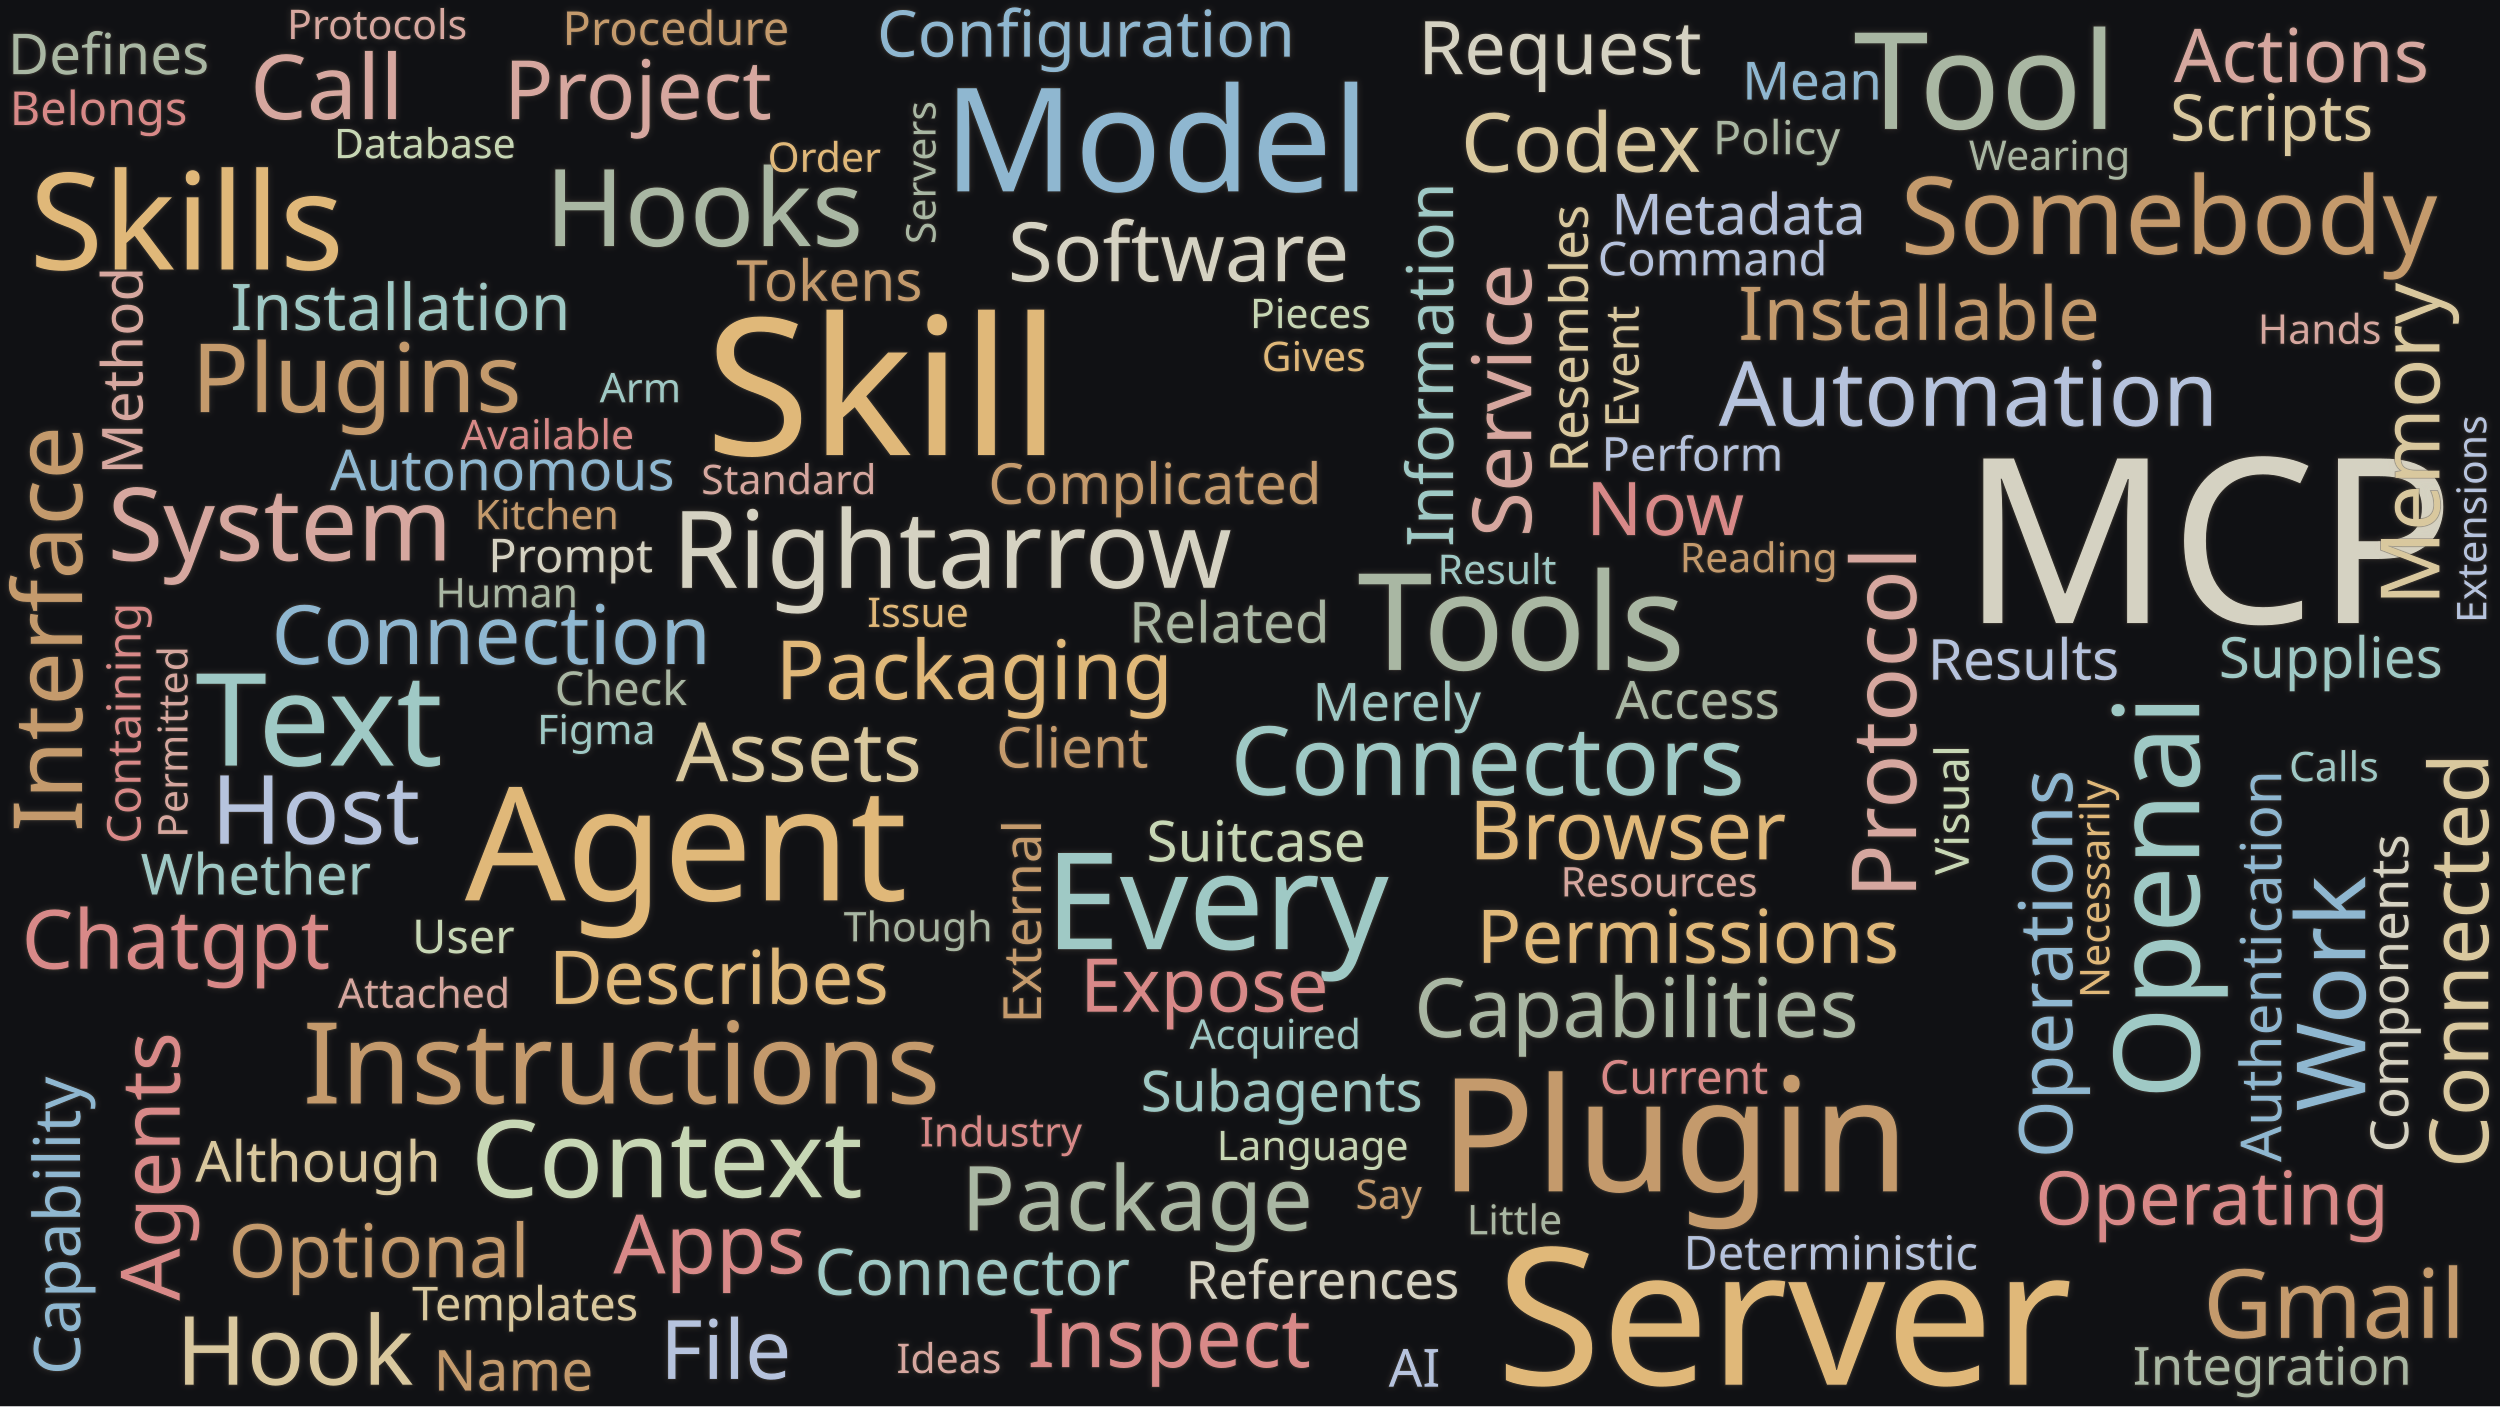
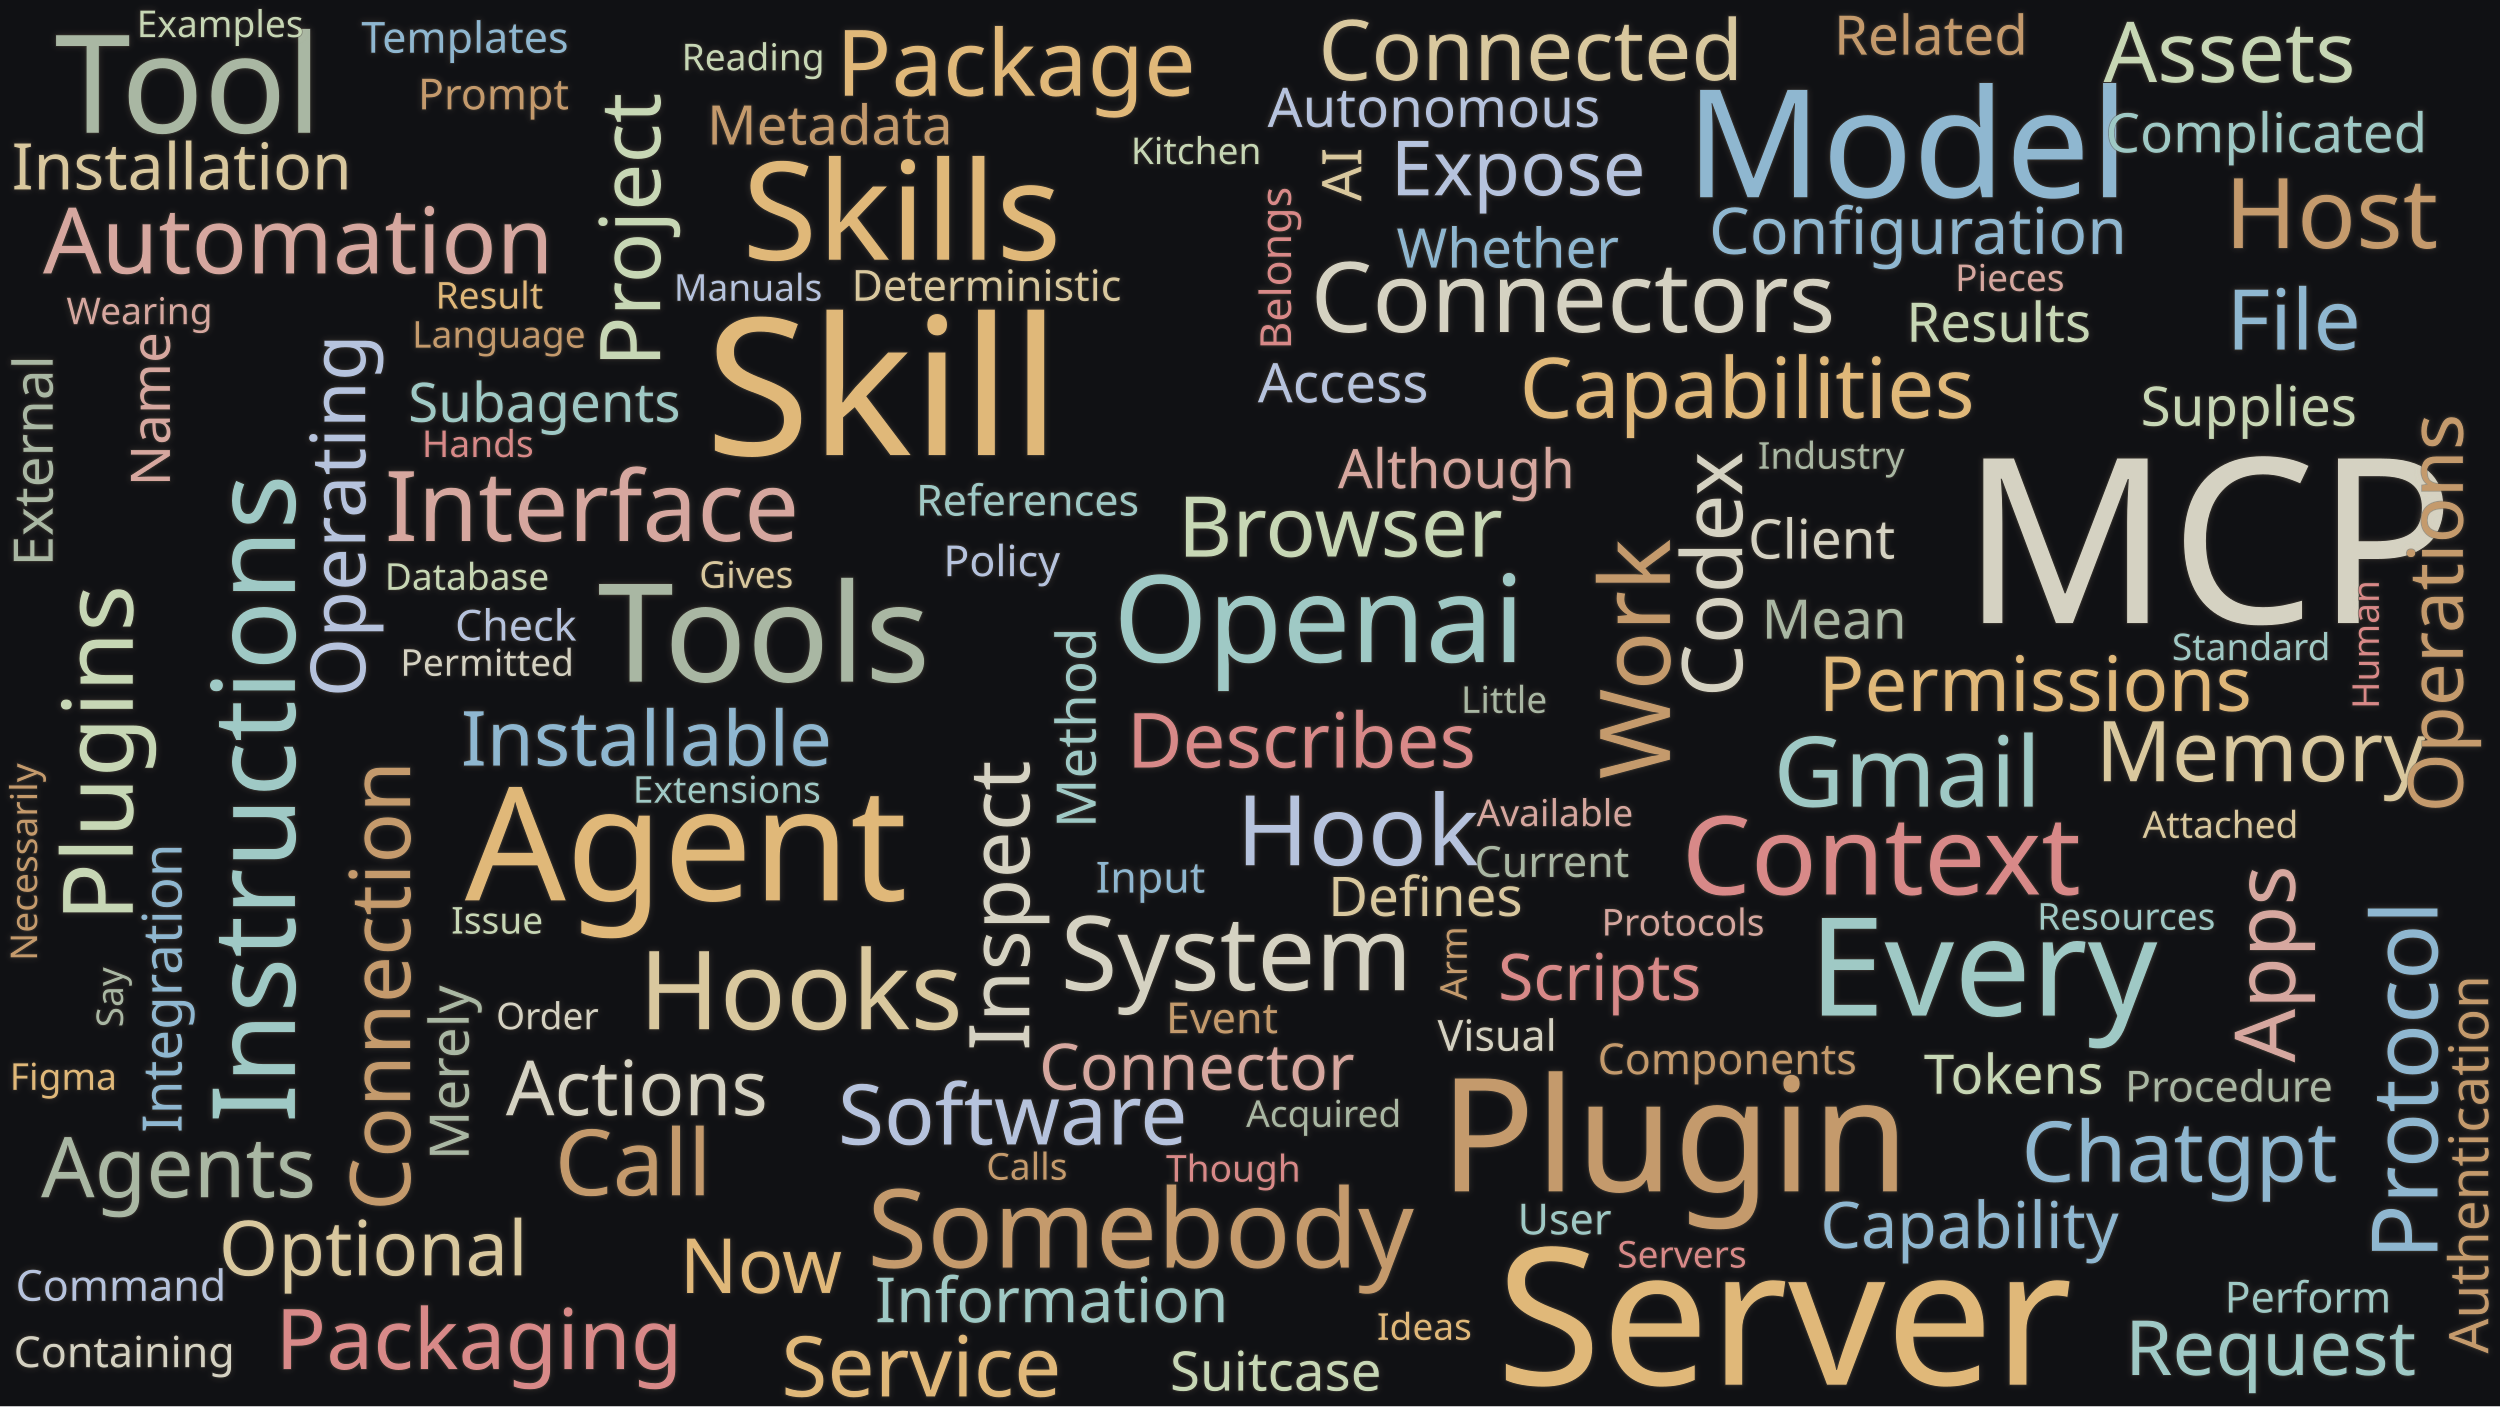
<svg xmlns="http://www.w3.org/2000/svg" role="img" aria-label="The Magnificent Plumbing Department of Artificial Intelligence" width="1280" height="720">
  <defs>
    <filter id="wordGlow" x="-20%" y="-20%" width="140%" height="140%">
      <feDropShadow dx="0" dy="0" stdDeviation="1.6" flood-color="#d8c7a1" flood-opacity="0.18" />
    </filter>
  </defs>
  <style>text { filter: url(#wordGlow); paint-order: stroke fill; stroke: rgba(16,17,20,.34); stroke-width: .9px; }</style>
  <style>text{font-family:'Droid Sans Mono';font-weight:normal;font-style:normal;}</style>
  <rect width="100%" height="100%" style="fill:#101114" />
  <text transform="translate(1004,319)" font-size="118" style="fill:#d5d2c2">MCP</text>
  <text transform="translate(361,233)" font-size="98" style="fill:#e0b879">Skill</text>
  <text transform="translate(766,709)" font-size="98" style="fill:#e0b879">Server</text>
  <text transform="translate(737,610)" font-size="81" style="fill:#c49a6c">Plugin</text>
  <text transform="translate(238,461)" font-size="81" style="fill:#e0b879">Agent</text>
-   <text transform="translate(483,98)" font-size="74" style="fill:#8fb7d0">Model</text>
-   <text transform="translate(695,343)" font-size="69" style="fill:#a9b7a3">Tools</text>
-   <text transform="translate(15,138)" font-size="69" style="fill:#e0b879">Skills</text>
-   <text transform="translate(535,486)" font-size="69" style="fill:#9fc9c5">Every</text>
-   <text transform="translate(949,66)" font-size="69" style="fill:#a9b7a3">Tool</text>
-   <text transform="translate(100,392)" font-size="66" style="fill:#9fc9c5">Text</text>
-   <text transform="translate(1126,563) rotate(-90)" font-size="61" style="fill:#9fc9c5">Openai</text>
-   <text transform="translate(155,565)" font-size="58" style="fill:#c49a6c">Instructions</text>
-   <text transform="translate(973,130)" font-size="55" style="fill:#c49a6c">Somebody</text>
-   <text transform="translate(279,126)" font-size="55" style="fill:#a9b7a3">Hooks</text>
-   <text transform="translate(241,613)" font-size="55" style="fill:#c7d7b5">Context</text>
-   <text transform="translate(344,301)" font-size="55" style="fill:#d5d2c2">Rightarrow</text>
-   <text transform="translate(55,287)" font-size="52" style="fill:#d6a79f">System</text>
-   <text transform="translate(98,211)" font-size="49" style="fill:#c49a6c">Plugins</text>
-   <text transform="translate(630,407)" font-size="49" style="fill:#9fc9c5">Connectors</text>
-   <text transform="translate(42,426) rotate(-90)" font-size="49" style="fill:#c49a6c">Interface</text>
-   <text transform="translate(108,432)" font-size="49" style="fill:#b6c3dd">Host</text>
-   <text transform="translate(1128,685)" font-size="49" style="fill:#c49a6c">Gmail</text>
-   <text transform="translate(1211,569) rotate(-90)" font-size="49" style="fill:#8fb7d0">Work</text>
-   <text transform="translate(90,709)" font-size="49" style="fill:#d9c89e">Hook</text>
-   <text transform="translate(128,61)" font-size="46" style="fill:#d6a79f">Call</text>
-   <text transform="translate(981,460) rotate(-90)" font-size="46" style="fill:#d6a79f">Protocol</text>
-   <text transform="translate(492,630)" font-size="46" style="fill:#a9b7a3">Package</text>
-   <text transform="translate(880,218)" font-size="46" style="fill:#b6c3dd">Automation</text>
-   <text transform="translate(314,652)" font-size="42" style="fill:#d88988">Apps</text>
-   <text transform="translate(92,666) rotate(-90)" font-size="42" style="fill:#d88988">Agents</text>
-   <text transform="translate(516,144)" font-size="42" style="fill:#d5d2c2">Software</text>
-   <text transform="translate(397,358)" font-size="42" style="fill:#e0b879">Packaging</text>
-   <text transform="translate(139,340)" font-size="42" style="fill:#8fb7d0">Connection</text>
-   <text transform="translate(526,700)" font-size="42" style="fill:#d88988">Inspect</text>
-   <text transform="translate(724,531)" font-size="42" style="fill:#a9b7a3">Capabilities</text>
-   <text transform="translate(338,706)" font-size="42" style="fill:#b6c3dd">File</text>
-   <text transform="translate(752,440)" font-size="42" style="fill:#e0b879">Browser</text>
-   <text transform="translate(11,496)" font-size="42" style="fill:#d88988">Chatgpt</text>
-   <text transform="translate(748,88)" font-size="42" style="fill:#d9c89e">Codex</text>
-   <text transform="translate(784,275) rotate(-90)" font-size="42" style="fill:#d6a79f">Service</text>
-   <text transform="translate(346,400)" font-size="42" style="fill:#d9c89e">Assets</text>
-   <text transform="translate(1274,598) rotate(-90)" font-size="42" style="fill:#d9c89e">Connected</text>
-   <text transform="translate(1249,310) rotate(-90)" font-size="42" style="fill:#d9c89e">Memory</text>
-   <text transform="translate(258,61)" font-size="42" style="fill:#d6a79f">Project</text>
-   <text transform="translate(1042,627)" font-size="38" style="fill:#d88988">Operating</text>
-   <text transform="translate(890,174)" font-size="38" style="fill:#c49a6c">Installable</text>
-   <text transform="translate(756,493)" font-size="38" style="fill:#e0b879">Permissions</text>
-   <text transform="translate(1113,42)" font-size="38" style="fill:#d6a79f">Actions</text>
-   <text transform="translate(726,38)" font-size="38" style="fill:#d5d2c2">Request</text>
-   <text transform="translate(553,518)" font-size="38" style="fill:#d88988">Expose</text>
-   <text transform="translate(117,654)" font-size="38" style="fill:#c49a6c">Optional</text>
-   <text transform="translate(281,514)" font-size="38" style="fill:#e0b879">Describes</text>
-   <text transform="translate(1061,593) rotate(-90)" font-size="38" style="fill:#8fb7d0">Operations</text>
-   <text transform="translate(812,274)" font-size="38" style="fill:#d88988">Now</text>
-   <text transform="translate(449,29)" font-size="33" style="fill:#8fb7d0">Configuration</text>
-   <text transform="translate(1111,72)" font-size="33" style="fill:#d9c89e">Scripts</text>
-   <text transform="translate(41,704) rotate(-90)" font-size="33" style="fill:#8fb7d0">Capability</text>
-   <text transform="translate(118,169)" font-size="33" style="fill:#9fc9c5">Installation</text>
-   <text transform="translate(417,663)" font-size="33" style="fill:#9fc9c5">Connector</text>
-   <text transform="translate(744,280) rotate(-90)" font-size="33" style="fill:#9fc9c5">Information</text>
-   <text transform="translate(584,569)" font-size="29" style="fill:#9fc9c5">Subagents</text>
-   <text transform="translate(73,243) rotate(-90)" font-size="29" style="fill:#d6a79f">Method</text>
-   <text transform="translate(506,258)" font-size="29" style="fill:#c49a6c">Complicated</text>
-   <text transform="translate(222,712)" font-size="29" style="fill:#c49a6c">Name</text>
-   <text transform="translate(825,120)" font-size="29" style="fill:#b6c3dd">Metadata</text>
-   <text transform="translate(587,441)" font-size="29" style="fill:#c7d7b5">Suitcase</text>
-   <text transform="translate(169,251)" font-size="29" style="fill:#8fb7d0">Autonomous</text>
-   <text transform="translate(1136,347)" font-size="29" style="fill:#9fc9c5">Supplies</text>
-   <text transform="translate(72,458)" font-size="29" style="fill:#9fc9c5">Whether</text>
-   <text transform="translate(377,154)" font-size="29" style="fill:#c49a6c">Tokens</text>
-   <text transform="translate(510,393)" font-size="29" style="fill:#c49a6c">Client</text>
-   <text transform="translate(4,38)" font-size="29" style="fill:#a9b7a3">Defines</text>
-   <text transform="translate(100,605)" font-size="29" style="fill:#d9c89e">Although</text>
-   <text transform="translate(1168,595) rotate(-90)" font-size="29" style="fill:#8fb7d0">Authentication</text>
-   <text transform="translate(987,348)" font-size="29" style="fill:#b6c3dd">Results</text>
-   <text transform="translate(578,329)" font-size="29" style="fill:#a9b7a3">Related</text>
-   <text transform="translate(1092,709)" font-size="27" style="fill:#a9b7a3">Integration</text>
-   <text transform="translate(827,368)" font-size="27" style="fill:#a9b7a3">Access</text>
-   <text transform="translate(813,242) rotate(-90)" font-size="27" style="fill:#d9c89e">Resembles</text>
-   <text transform="translate(533,524) rotate(-90)" font-size="27" style="fill:#c49a6c">External</text>
-   <text transform="translate(672,369)" font-size="27" style="fill:#9fc9c5">Merely</text>
-   <text transform="translate(892,51)" font-size="27" style="fill:#8fb7d0">Mean</text>
-   <text transform="translate(711,710)" font-size="27" style="fill:#b6c3dd">AI</text>
-   <text transform="translate(1233,590) rotate(-90)" font-size="27" style="fill:#d5d2c2">Components</text>
-   <text transform="translate(607,665)" font-size="27" style="fill:#d5d2c2">References</text>
-   <text transform="translate(211,676)" font-size="24" style="fill:#d9c89e">Templates</text>
-   <text transform="translate(288,23)" font-size="24" style="fill:#c49a6c">Procedure</text>
-   <text transform="translate(820,241)" font-size="24" style="fill:#b6c3dd">Perform</text>
-   <text transform="translate(862,650)" font-size="24" style="fill:#b6c3dd">Deterministic</text>
-   <text transform="translate(250,293)" font-size="24" style="fill:#d5d2c2">Prompt</text>
-   <text transform="translate(1008,448) rotate(-90)" font-size="24" style="fill:#c7d7b5">Visual</text>
-   <text transform="translate(284,361)" font-size="24" style="fill:#a9b7a3">Check</text>
-   <text transform="translate(818,141)" font-size="24" style="fill:#b6c3dd">Command</text>
-   <text transform="translate(72,432) rotate(-90)" font-size="24" style="fill:#d88988">Containing</text>
-   <text transform="translate(5,64)" font-size="24" style="fill:#d88988">Belongs</text>
-   <text transform="translate(819,560)" font-size="24" style="fill:#d88988">Current</text>
-   <text transform="translate(877,79)" font-size="24" style="fill:#a9b7a3">Policy</text>
-   <text transform="translate(211,488)" font-size="24" style="fill:#c7d7b5">User</text>
-   <text transform="translate(839,219) rotate(-90)" font-size="24" style="fill:#d9c89e">Event</text>
-   <text transform="translate(694,619)" font-size="21" style="fill:#c49a6c">Say</text>
-   <text transform="translate(623,594)" font-size="21" style="fill:#c7d7b5">Language</text>
-   <text transform="translate(471,587)" font-size="21" style="fill:#d88988">Industry</text>
-   <text transform="translate(609,537)" font-size="21" style="fill:#9fc9c5">Acquired</text>
-   <text transform="translate(479,125) rotate(-90)" font-size="21" style="fill:#a9b7a3">Servers</text>
-   <text transform="translate(147,20)" font-size="21" style="fill:#d6a79f">Protocols</text>
-   <text transform="translate(173,516)" font-size="21" style="fill:#d6a79f">Attached</text>
-   <text transform="translate(646,190)" font-size="21" style="fill:#e0b879">Gives</text>
-   <text transform="translate(1156,176)" font-size="21" style="fill:#d6a79f">Hands</text>
-   <text transform="translate(223,311)" font-size="21" style="fill:#a9b7a3">Human</text>
-   <text transform="translate(459,703)" font-size="21" style="fill:#d6a79f">Ideas</text>
-   <text transform="translate(1008,87)" font-size="21" style="fill:#a9b7a3">Wearing</text>
-   <text transform="translate(751,632)" font-size="21" style="fill:#a9b7a3">Little</text>
-   <text transform="translate(96,429) rotate(-90)" font-size="21" style="fill:#d6a79f">Permitted</text>
-   <text transform="translate(444,321)" font-size="21" style="fill:#e0b879">Issue</text>
-   <text transform="translate(307,206)" font-size="21" style="fill:#9fc9c5">Arm</text>
-   <text transform="translate(171,81)" font-size="21" style="fill:#c7d7b5">Database</text>
-   <text transform="translate(275,381)" font-size="21" style="fill:#9fc9c5">Figma</text>
-   <text transform="translate(359,253)" font-size="21" style="fill:#d6a79f">Standard</text>
-   <text transform="translate(860,293)" font-size="21" style="fill:#c49a6c">Reading</text>
-   <text transform="translate(799,459)" font-size="21" style="fill:#d6a79f">Resources</text>
-   <text transform="translate(640,168)" font-size="21" style="fill:#c7d7b5">Pieces</text>
-   <text transform="translate(1080,511) rotate(-90)" font-size="21" style="fill:#e0b879">Necessarily</text>
-   <text transform="translate(236,230)" font-size="21" style="fill:#d88988">Available</text>
-   <text transform="translate(243,271)" font-size="21" style="fill:#c49a6c">Kitchen</text>
-   <text transform="translate(736,299)" font-size="21" style="fill:#9fc9c5">Result</text>
-   <text transform="translate(432,482)" font-size="21" style="fill:#a9b7a3">Though</text>
-   <text transform="translate(1172,400)" font-size="21" style="fill:#9fc9c5">Calls</text>
-   <text transform="translate(1273,319) rotate(-90)" font-size="21" style="fill:#b6c3dd">Extensions</text>
-   <text transform="translate(393,88)" font-size="21" style="fill:#e0b879">Order</text>
+   <text transform="translate(863,101)" font-size="77" style="fill:#8fb7d0">Model</text>
+   <text transform="translate(306,349)" font-size="70" style="fill:#a9b7a3">Tools</text>
+   <text transform="translate(380,133)" font-size="70" style="fill:#e0b879">Skills</text>
+   <text transform="translate(926,520)" font-size="70" style="fill:#9fc9c5">Every</text>
+   <text transform="translate(28,68)" font-size="70" style="fill:#a9b7a3">Tool</text>
+   <text transform="translate(570,339)" font-size="62" style="fill:#9fc9c5">Openai</text>
+   <text transform="translate(151,575) rotate(-90)" font-size="59" style="fill:#9fc9c5">Instructions</text>
+   <text transform="translate(444,649)" font-size="56" style="fill:#c49a6c">Somebody</text>
+   <text transform="translate(327,527)" font-size="56" style="fill:#d9c89e">Hooks</text>
+   <text transform="translate(861,458)" font-size="56" style="fill:#d88988">Context</text>
+   <text transform="translate(543,507)" font-size="53" style="fill:#d5d2c2">System</text>
+   <text transform="translate(68,472) rotate(-90)" font-size="50" style="fill:#c7d7b5">Plugins</text>
+   <text transform="translate(671,170)" font-size="50" style="fill:#d5d2c2">Connectors</text>
+   <text transform="translate(197,277)" font-size="50" style="fill:#d6a79f">Interface</text>
+   <text transform="translate(1139,127)" font-size="50" style="fill:#c49a6c">Host</text>
+   <text transform="translate(908,413)" font-size="50" style="fill:#9fc9c5">Gmail</text>
+   <text transform="translate(855,399) rotate(-90)" font-size="50" style="fill:#c49a6c">Work</text>
+   <text transform="translate(633,443)" font-size="50" style="fill:#b6c3dd">Hook</text>
+   <text transform="translate(284,612)" font-size="47" style="fill:#c49a6c">Call</text>
+   <text transform="translate(1248,645) rotate(-90)" font-size="47" style="fill:#8fb7d0">Protocol</text>
+   <text transform="translate(428,49)" font-size="47" style="fill:#e0b879">Package</text>
+   <text transform="translate(22,140)" font-size="47" style="fill:#d6a79f">Automation</text>
+   <text transform="translate(1175,544) rotate(-90)" font-size="43" style="fill:#d6a79f">Apps</text>
+   <text transform="translate(21,613)" font-size="43" style="fill:#a9b7a3">Agents</text>
+   <text transform="translate(429,586)" font-size="43" style="fill:#b6c3dd">Software</text>
+   <text transform="translate(141,701)" font-size="43" style="fill:#d88988">Packaging</text>
+   <text transform="translate(210,620) rotate(-90)" font-size="43" style="fill:#c49a6c">Connection</text>
+   <text transform="translate(527,538) rotate(-90)" font-size="43" style="fill:#d5d2c2">Inspect</text>
+   <text transform="translate(778,214)" font-size="43" style="fill:#e0b879">Capabilities</text>
+   <text transform="translate(1140,179)" font-size="43" style="fill:#8fb7d0">File</text>
+   <text transform="translate(603,285)" font-size="43" style="fill:#c7d7b5">Browser</text>
+   <text transform="translate(1035,605)" font-size="43" style="fill:#8fb7d0">Chatgpt</text>
+   <text transform="translate(892,357) rotate(-90)" font-size="43" style="fill:#d5d2c2">Codex</text>
+   <text transform="translate(400,715)" font-size="43" style="fill:#e0b879">Service</text>
+   <text transform="translate(1077,42)" font-size="43" style="fill:#c7d7b5">Assets</text>
+   <text transform="translate(675,41)" font-size="43" style="fill:#d9c89e">Connected</text>
+   <text transform="translate(1073,400)" font-size="43" style="fill:#d9c89e">Memory</text>
+   <text transform="translate(338,188) rotate(-90)" font-size="43" style="fill:#c7d7b5">Project</text>
+   <text transform="translate(187,357) rotate(-90)" font-size="39" style="fill:#b6c3dd">Operating</text>
+   <text transform="translate(236,392)" font-size="39" style="fill:#8fb7d0">Installable</text>
+   <text transform="translate(931,364)" font-size="39" style="fill:#e0b879">Permissions</text>
+   <text transform="translate(259,571)" font-size="39" style="fill:#d5d2c2">Actions</text>
+   <text transform="translate(1088,704)" font-size="39" style="fill:#9fc9c5">Request</text>
+   <text transform="translate(712,100)" font-size="39" style="fill:#b6c3dd">Expose</text>
+   <text transform="translate(112,653)" font-size="39" style="fill:#d9c89e">Optional</text>
+   <text transform="translate(577,393)" font-size="39" style="fill:#d88988">Describes</text>
+   <text transform="translate(1261,416) rotate(-90)" font-size="39" style="fill:#c49a6c">Operations</text>
+   <text transform="translate(348,662)" font-size="39" style="fill:#e0b879">Now</text>
+   <text transform="translate(875,130)" font-size="33" style="fill:#8fb7d0">Configuration</text>
+   <text transform="translate(767,512)" font-size="33" style="fill:#d88988">Scripts</text>
+   <text transform="translate(932,639)" font-size="33" style="fill:#8fb7d0">Capability</text>
+   <text transform="translate(6,97)" font-size="33" style="fill:#d9c89e">Installation</text>
+   <text transform="translate(532,558)" font-size="33" style="fill:#d6a79f">Connector</text>
+   <text transform="translate(448,677)" font-size="32" style="fill:#9fc9c5">Information</text>
+   <text transform="translate(209,216)" font-size="28" style="fill:#9fc9c5">Subagents</text>
+   <text transform="translate(561,424) rotate(-90)" font-size="28" style="fill:#9fc9c5">Method</text>
+   <text transform="translate(1078,78)" font-size="28" style="fill:#9fc9c5">Complicated</text>
+   <text transform="translate(87,249) rotate(-90)" font-size="28" style="fill:#d6a79f">Name</text>
+   <text transform="translate(362,74)" font-size="28" style="fill:#c49a6c">Metadata</text>
+   <text transform="translate(599,712)" font-size="28" style="fill:#c7d7b5">Suitcase</text>
+   <text transform="translate(649,65)" font-size="28" style="fill:#b6c3dd">Autonomous</text>
+   <text transform="translate(1096,218)" font-size="28" style="fill:#c7d7b5">Supplies</text>
+   <text transform="translate(715,137)" font-size="28" style="fill:#8fb7d0">Whether</text>
+   <text transform="translate(985,560)" font-size="28" style="fill:#c7d7b5">Tokens</text>
+   <text transform="translate(895,286)" font-size="28" style="fill:#d5d2c2">Client</text>
+   <text transform="translate(680,469)" font-size="28" style="fill:#d9c89e">Defines</text>
+   <text transform="translate(685,250)" font-size="28" style="fill:#d6a79f">Although</text>
+   <text transform="translate(1274,693) rotate(-90)" font-size="28" style="fill:#c49a6c">Authentication</text>
+   <text transform="translate(976,175)" font-size="28" style="fill:#c7d7b5">Results</text>
+   <text transform="translate(939,28)" font-size="28" style="fill:#c49a6c">Related</text>
+   <text transform="translate(93,580) rotate(-90)" font-size="28" style="fill:#8fb7d0">Integration</text>
+   <text transform="translate(644,206)" font-size="28" style="fill:#b6c3dd">Access</text>
+   <text transform="translate(27,290) rotate(-90)" font-size="28" style="fill:#a9b7a3">External</text>
+   <text transform="translate(240,594) rotate(-90)" font-size="28" style="fill:#a9b7a3">Merely</text>
+   <text transform="translate(902,327)" font-size="28" style="fill:#a9b7a3">Mean</text>
+   <text transform="translate(697,103) rotate(-90)" font-size="28" style="fill:#d9c89e">AI</text>
+   <text transform="translate(818,550)" font-size="22" style="fill:#c49a6c">Components</text>
+   <text transform="translate(469,264)" font-size="22" style="fill:#9fc9c5">References</text>
+   <text transform="translate(185,27)" font-size="22" style="fill:#8fb7d0">Templates</text>
+   <text transform="translate(1088,564)" font-size="22" style="fill:#a9b7a3">Procedure</text>
+   <text transform="translate(1139,672)" font-size="22" style="fill:#9fc9c5">Perform</text>
+   <text transform="translate(436,154)" font-size="22" style="fill:#d9c89e">Deterministic</text>
+   <text transform="translate(214,56)" font-size="22" style="fill:#c49a6c">Prompt</text>
+   <text transform="translate(736,538)" font-size="22" style="fill:#d5d2c2">Visual</text>
+   <text transform="translate(233,328)" font-size="22" style="fill:#b6c3dd">Check</text>
+   <text transform="translate(8,666)" font-size="22" style="fill:#b6c3dd">Command</text>
+   <text transform="translate(7,700)" font-size="22" style="fill:#d5d2c2">Containing</text>
+   <text transform="translate(661,179) rotate(-90)" font-size="22" style="fill:#d88988">Belongs</text>
+   <text transform="translate(755,449)" font-size="22" style="fill:#a9b7a3">Current</text>
+   <text transform="translate(483,295)" font-size="22" style="fill:#b6c3dd">Policy</text>
+   <text transform="translate(777,632)" font-size="22" style="fill:#9fc9c5">User</text>
+   <text transform="translate(597,529)" font-size="22" style="fill:#c49a6c">Event</text>
+   <text transform="translate(561,457)" font-size="22" style="fill:#8fb7d0">Input</text>
+   <text transform="translate(63,526) rotate(-90)" font-size="19" style="fill:#a9b7a3">Say</text>
+   <text transform="translate(211,178)" font-size="19" style="fill:#c49a6c">Language</text>
+   <text transform="translate(900,240)" font-size="19" style="fill:#a9b7a3">Industry</text>
+   <text transform="translate(638,577)" font-size="19" style="fill:#a9b7a3">Acquired</text>
+   <text transform="translate(828,649)" font-size="19" style="fill:#d88988">Servers</text>
+   <text transform="translate(820,479)" font-size="19" style="fill:#d6a79f">Protocols</text>
+   <text transform="translate(1097,429)" font-size="19" style="fill:#d9c89e">Attached</text>
+   <text transform="translate(358,301)" font-size="19" style="fill:#d9c89e">Gives</text>
+   <text transform="translate(216,234)" font-size="19" style="fill:#d88988">Hands</text>
+   <text transform="translate(1218,363) rotate(-90)" font-size="19" style="fill:#d88988">Human</text>
+   <text transform="translate(705,686)" font-size="19" style="fill:#e0b879">Ideas</text>
+   <text transform="translate(34,166)" font-size="19" style="fill:#d6a79f">Wearing</text>
+   <text transform="translate(748,365)" font-size="19" style="fill:#a9b7a3">Little</text>
+   <text transform="translate(205,346)" font-size="19" style="fill:#d5d2c2">Permitted</text>
+   <text transform="translate(231,478)" font-size="19" style="fill:#c7d7b5">Issue</text>
+   <text transform="translate(751,512) rotate(-90)" font-size="19" style="fill:#c49a6c">Arm</text>
+   <text transform="translate(197,302)" font-size="19" style="fill:#c7d7b5">Database</text>
+   <text transform="translate(5,558)" font-size="19" style="fill:#e0b879">Figma</text>
+   <text transform="translate(1112,338)" font-size="19" style="fill:#9fc9c5">Standard</text>
+   <text transform="translate(349,36)" font-size="19" style="fill:#c7d7b5">Reading</text>
+   <text transform="translate(1043,476)" font-size="19" style="fill:#9fc9c5">Resources</text>
+   <text transform="translate(1001,149)" font-size="19" style="fill:#d6a79f">Pieces</text>
+   <text transform="translate(19,492) rotate(-90)" font-size="19" style="fill:#c49a6c">Necessarily</text>
+   <text transform="translate(756,423)" font-size="19" style="fill:#d6a79f">Available</text>
+   <text transform="translate(579,84)" font-size="19" style="fill:#c7d7b5">Kitchen</text>
+   <text transform="translate(223,158)" font-size="19" style="fill:#e0b879">Result</text>
+   <text transform="translate(597,605)" font-size="19" style="fill:#d88988">Though</text>
+   <text transform="translate(505,604)" font-size="19" style="fill:#c49a6c">Calls</text>
+   <text transform="translate(324,411)" font-size="19" style="fill:#9fc9c5">Extensions</text>
+   <text transform="translate(254,527)" font-size="19" style="fill:#d5d2c2">Order</text>
+   <text transform="translate(345,154)" font-size="19" style="fill:#b6c3dd">Manuals</text>
+   <text transform="translate(70,19)" font-size="19" style="fill:#c7d7b5">Examples</text>
</svg>
